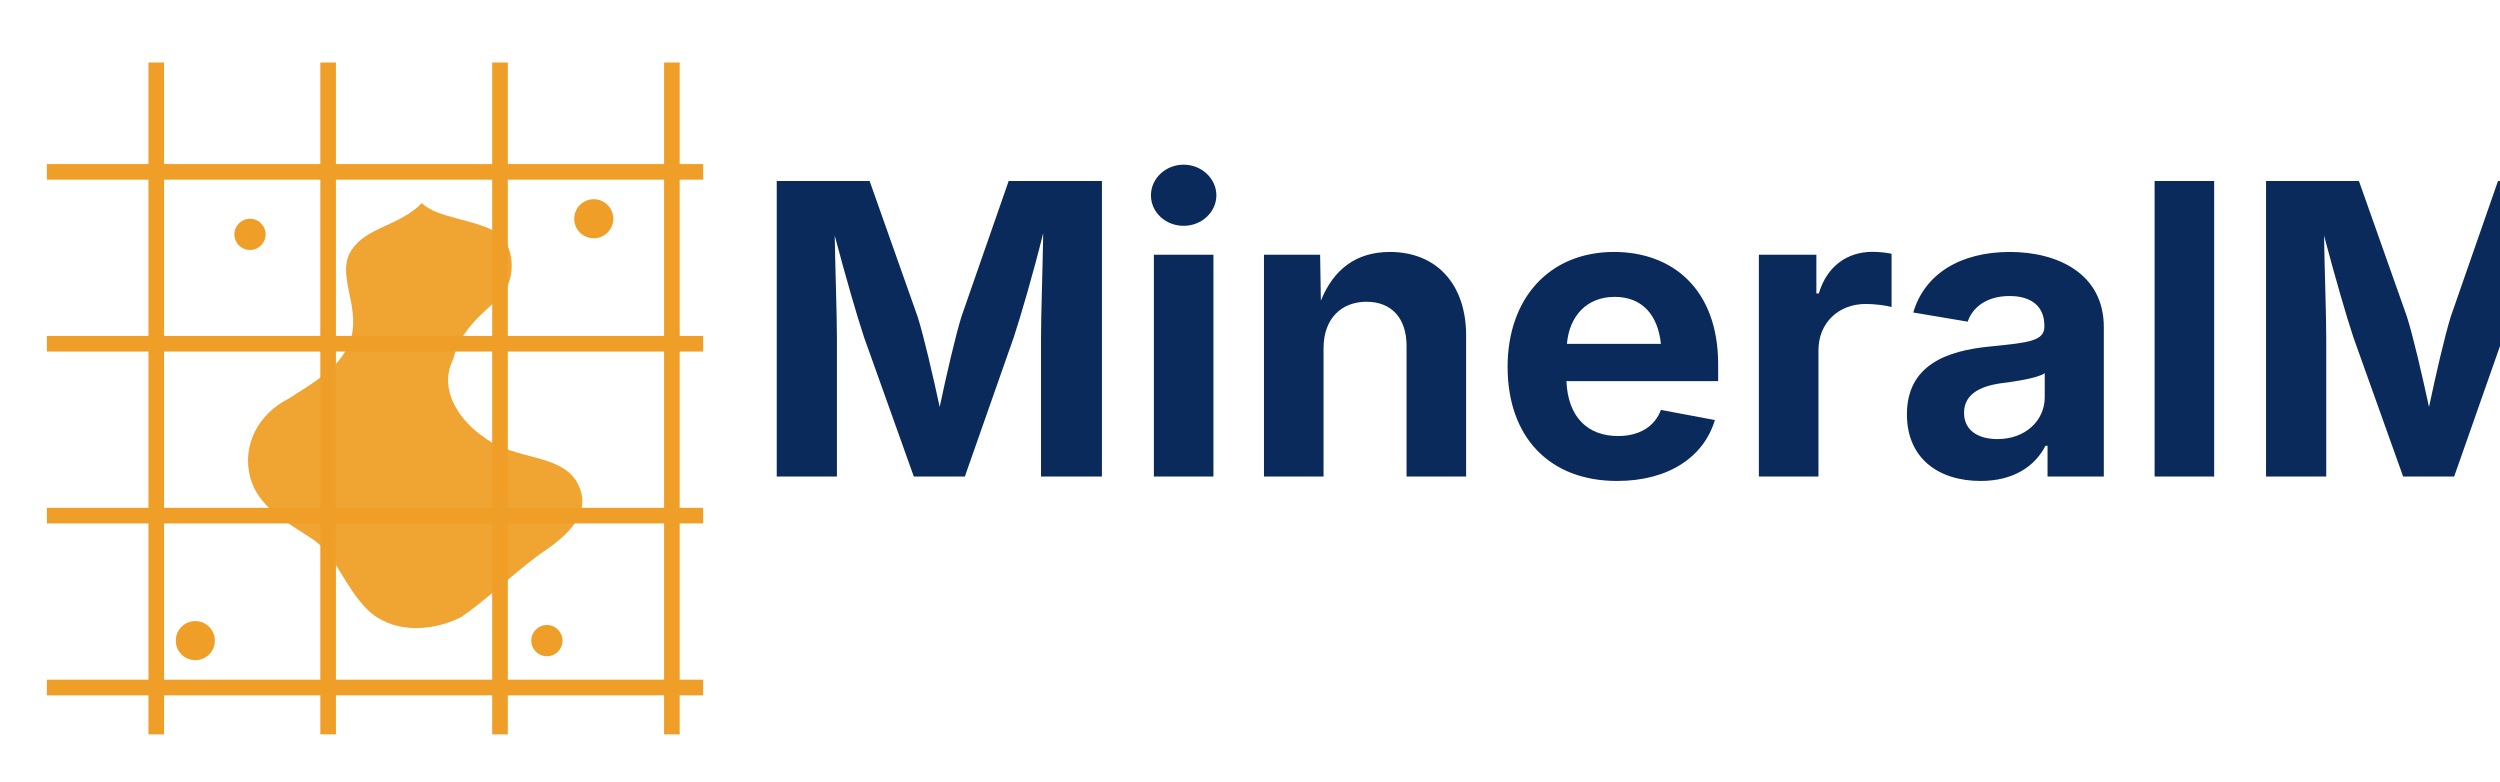
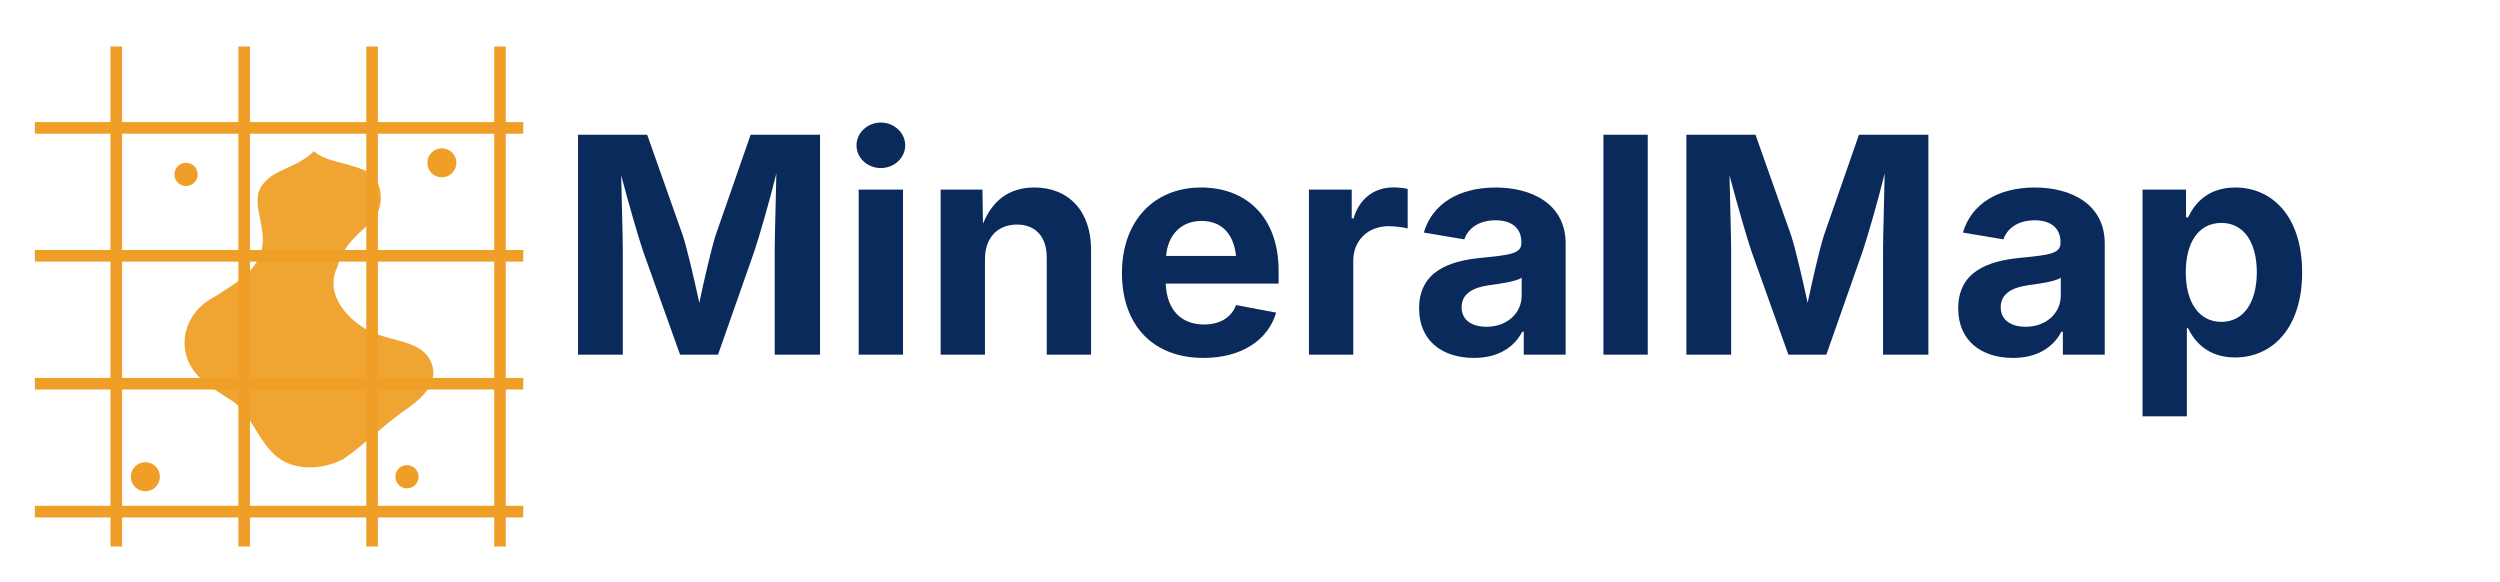
- <svg xmlns="http://www.w3.org/2000/svg" width="320" height="100" viewBox="0 0 320 100" fill="none">
-   <rect width="320" height="100" fill="transparent" />
+ <svg xmlns="http://www.w3.org/2000/svg" width="430" height="100" viewBox="0 0 430 100" fill="none">
+   <rect width="430" height="100" fill="transparent" />
  <g transform="translate(6,8)">
    <g stroke="#EF9F27" stroke-width="2">
      <line x1="0" y1="14" x2="84" y2="14" />
      <line x1="0" y1="36" x2="84" y2="36" />
      <line x1="0" y1="58" x2="84" y2="58" />
      <line x1="0" y1="80" x2="84" y2="80" />
      <line x1="14" y1="0" x2="14" y2="86" />
      <line x1="36" y1="0" x2="36" y2="86" />
      <line x1="58" y1="0" x2="58" y2="86" />
      <line x1="80" y1="0" x2="80" y2="86" />
    </g>
    <path d="M48 18C50 20 55 20 58 22C60 24 60 28 58 30C56 32 53 34 52 38C50 42 53 46 56 48C60 51 66 50 68 54C70 58 66 61 63 63C59 66 56 69 53 71C49 73 44 73 41 70C38 67 37 63 34 61C31 59 27 57 26 53C25 49 27 45 31 43C34 41 38 39 39 35C40 31 37 27 39 24C41 21 45 21 48 18Z" fill="#EF9F27" opacity="0.95" />
    <circle cx="19" cy="74" r="2.5" fill="#EF9F27" />
    <circle cx="70" cy="20" r="2.5" fill="#EF9F27" />
    <circle cx="26" cy="22" r="2" fill="#EF9F27" />
    <circle cx="64" cy="74" r="2" fill="#EF9F27" />
  </g>
  <text x="96" y="61" fill="#0B2A5C" font-size="52" font-weight="700" font-family="Inter, system-ui, sans-serif">
    MineralMap
  </text>
</svg>
